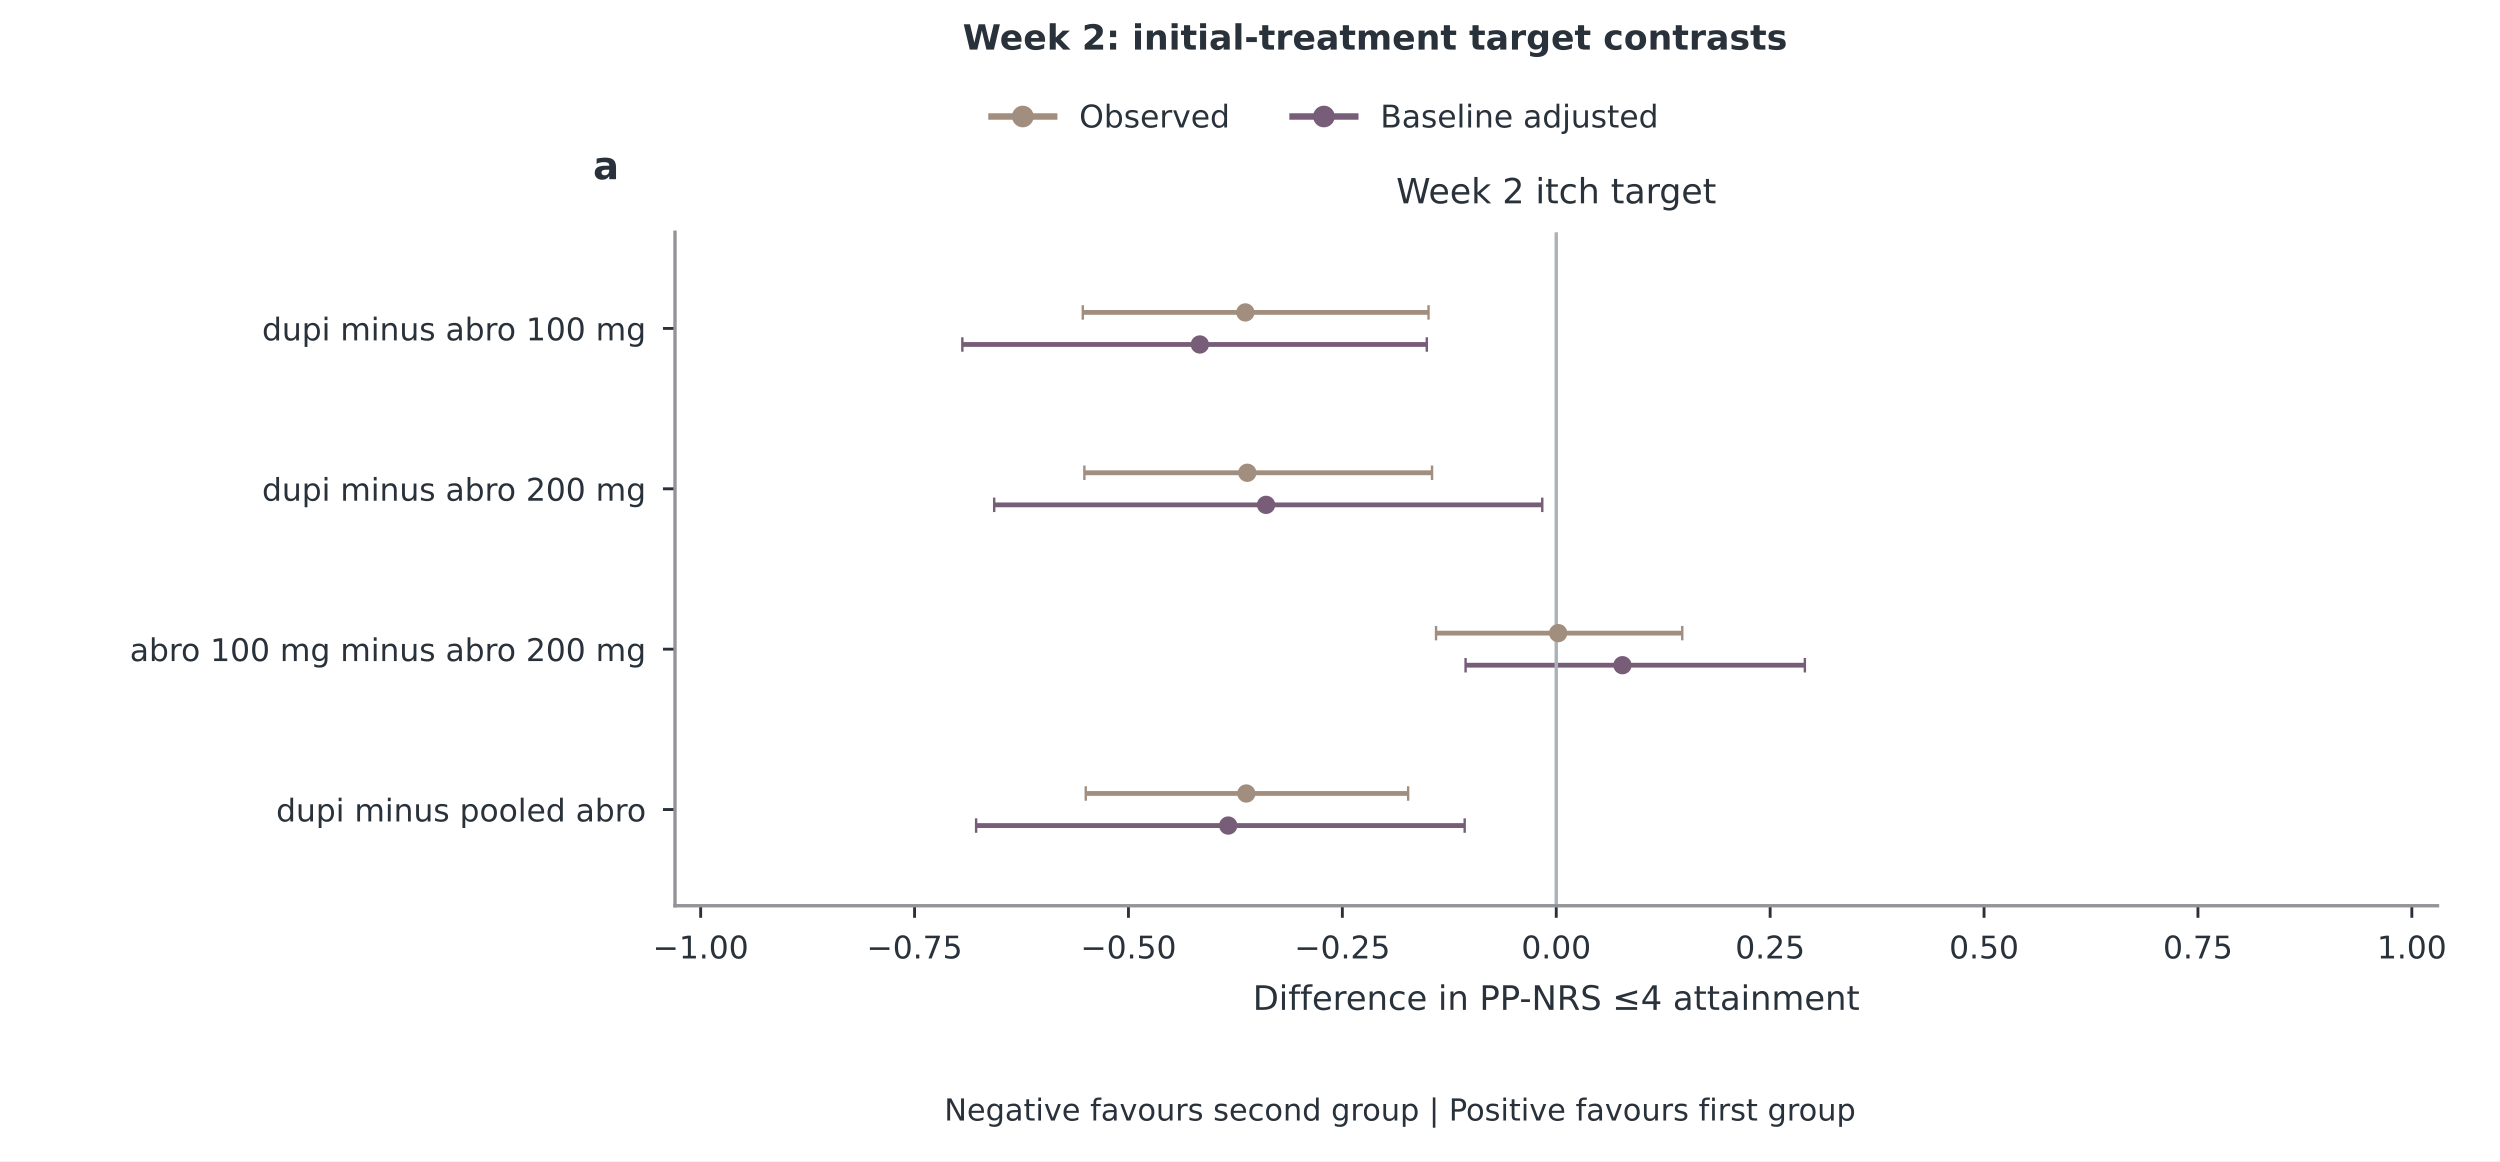
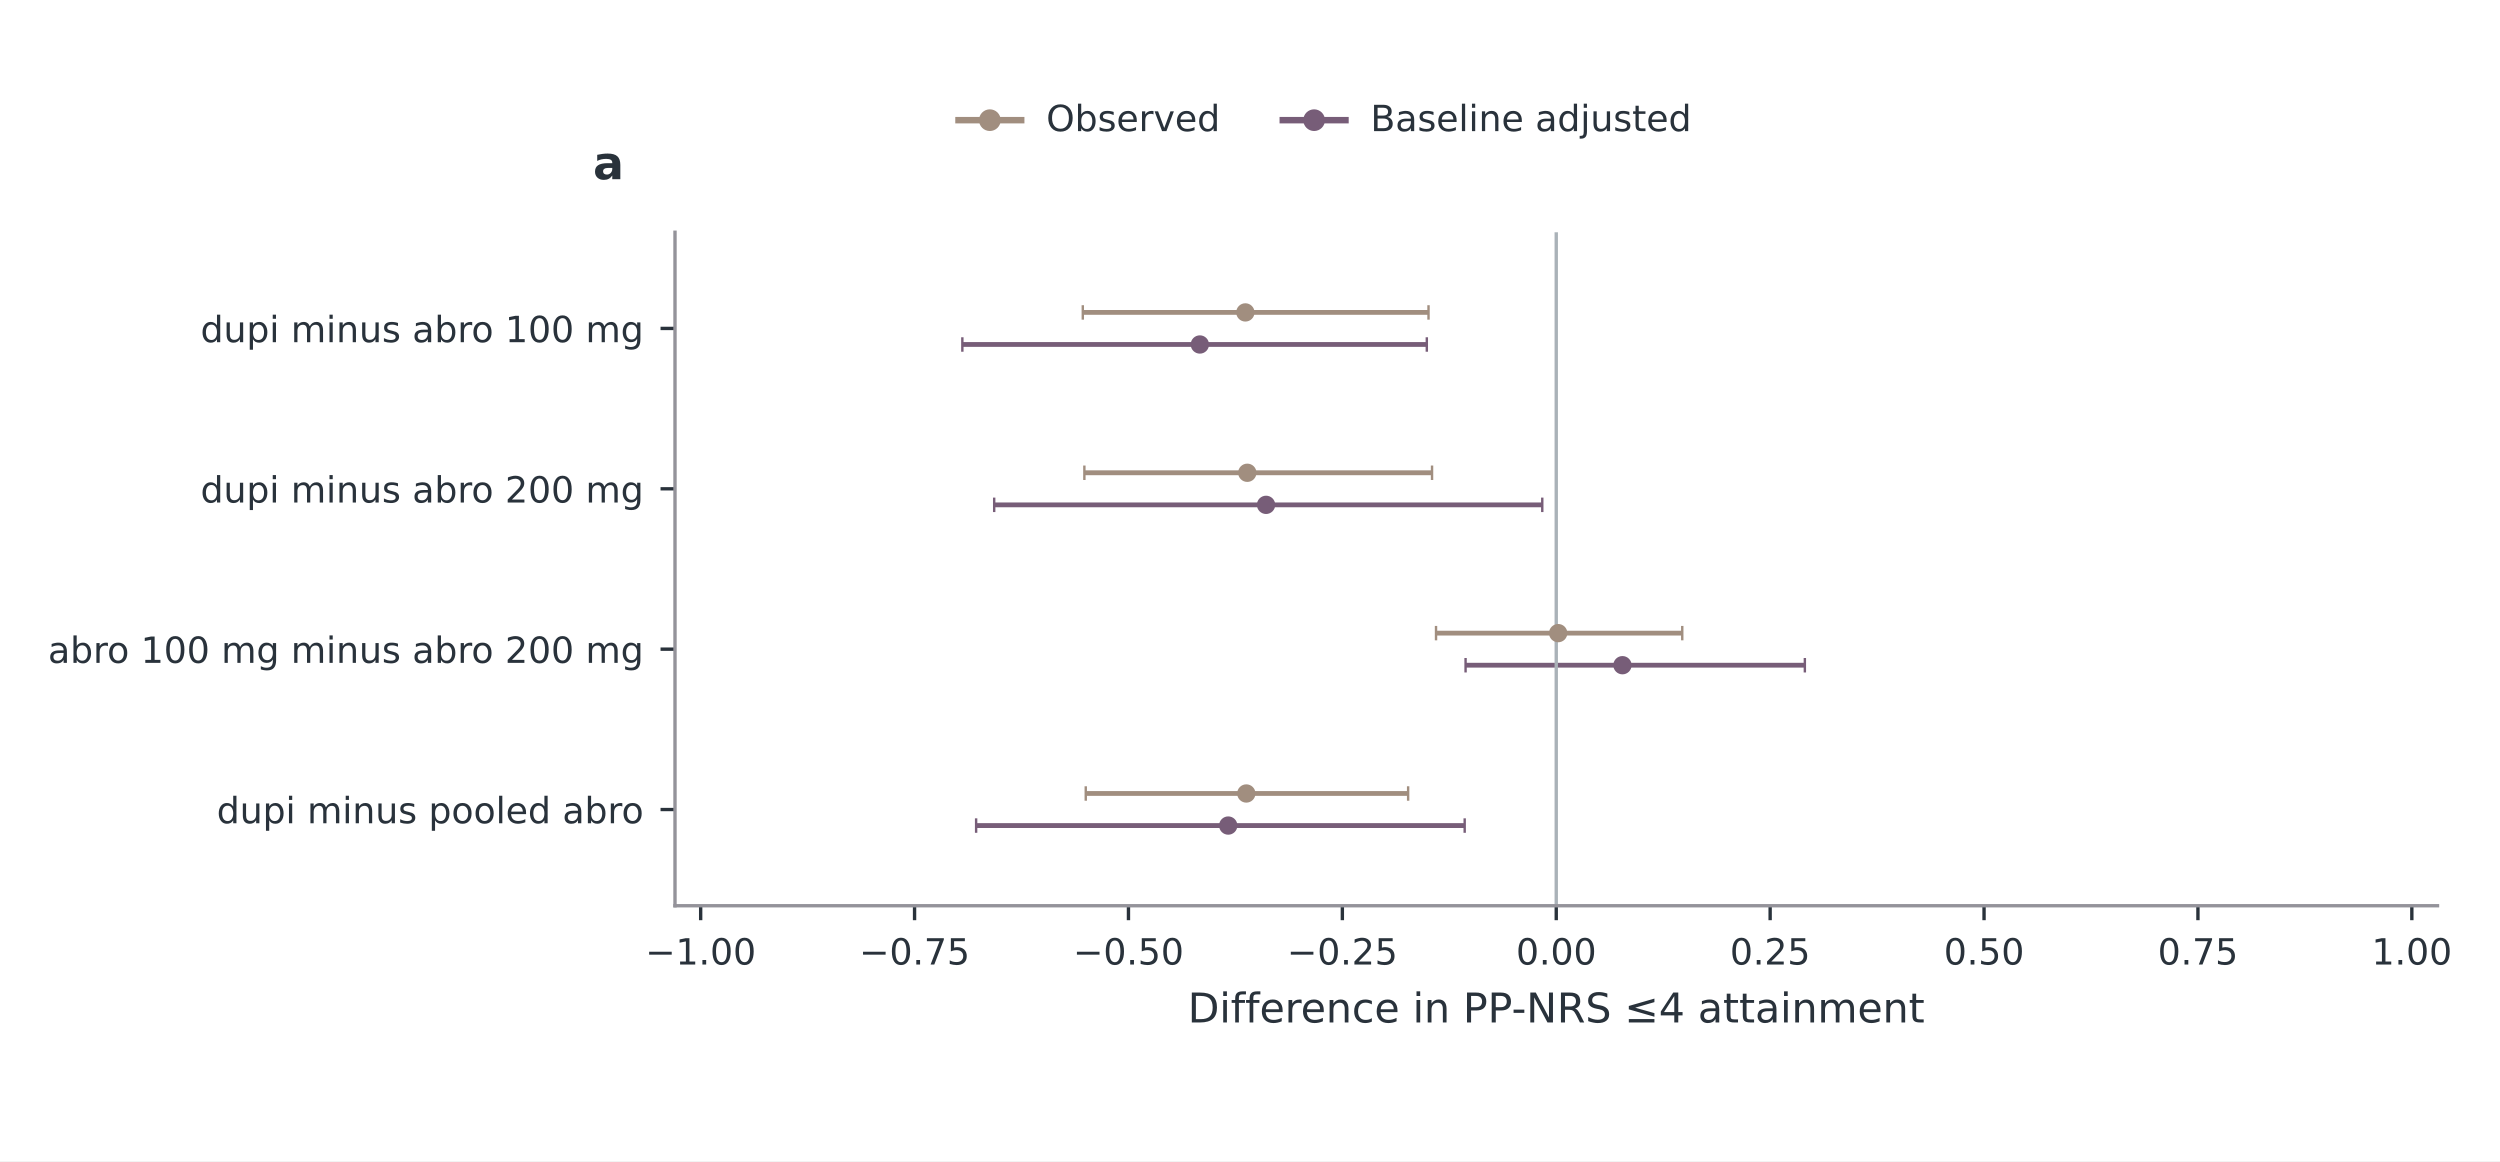
<svg xmlns="http://www.w3.org/2000/svg" xmlns:xlink="http://www.w3.org/1999/xlink" width="518.74pt" height="240.945pt" viewBox="0 0 518.74 240.945" version="1.1">
  <defs>
    <style type="text/css">*{stroke-linejoin: round; stroke-linecap: butt}</style>
  </defs>
  <g id="figure_1">
    <g id="patch_1">
      <path d="M 0 240.945  L 518.74 240.945  L 518.74 0  L 0 0  z " style="fill: #ffffff" />
    </g>
    <g id="axes_1">
      <g id="patch_2">
        <path d="M 140.06 187.937  L 505.772 187.937  L 505.772 48.189  L 140.06 48.189  z " style="fill: #ffffff" />
      </g>
      <g id="matplotlib.axis_1">
        <g id="xtick_1">
          <g id="line2d_1">
            <defs>
-               <path id="m4a8daccb0d" d="M 0 0  L 0 2.5  " style="stroke: #29323b; stroke-width: 0.6" />
+               <path id="m779b426d4a" d="M 0 0  L 0 3  " style="stroke: #29323b; stroke-width: 0.7" />
            </defs>
            <g>
-               <use xlink:href="#m4a8daccb0d" x="145.386" y="187.937" style="fill: #29323b; stroke: #29323b; stroke-width: 0.6" />
+               <use xlink:href="#m779b426d4a" x="145.386" y="187.937" style="fill: #29323b; stroke: #29323b; stroke-width: 0.7" />
            </g>
          </g>
          <g id="text_1">
-             <text style="fill: #29323b; font: 6.5px 'DejaVu Sans'; text-anchor: middle" x="145.386" y="198.876" transform="rotate(-0 145.3857 198.876)">−1.00</text>
+             <text style="fill: #29323b; font: 7.5px 'DejaVu Sans'; text-anchor: middle" x="145.386" y="200.136" transform="rotate(-0 145.3857 200.1358)">−1.00</text>
          </g>
        </g>
        <g id="xtick_2">
          <g id="line2d_2">
            <g>
-               <use xlink:href="#m4a8daccb0d" x="189.768" y="187.937" style="fill: #29323b; stroke: #29323b; stroke-width: 0.6" />
+               <use xlink:href="#m779b426d4a" x="189.768" y="187.937" style="fill: #29323b; stroke: #29323b; stroke-width: 0.7" />
            </g>
          </g>
          <g id="text_2">
-             <text style="fill: #29323b; font: 6.5px 'DejaVu Sans'; text-anchor: middle" x="189.768" y="198.876" transform="rotate(-0 189.7682 198.876)">−0.75</text>
+             <text style="fill: #29323b; font: 7.5px 'DejaVu Sans'; text-anchor: middle" x="189.768" y="200.136" transform="rotate(-0 189.7682 200.1358)">−0.75</text>
          </g>
        </g>
        <g id="xtick_3">
          <g id="line2d_3">
            <g>
-               <use xlink:href="#m4a8daccb0d" x="234.151" y="187.937" style="fill: #29323b; stroke: #29323b; stroke-width: 0.6" />
+               <use xlink:href="#m779b426d4a" x="234.151" y="187.937" style="fill: #29323b; stroke: #29323b; stroke-width: 0.7" />
            </g>
          </g>
          <g id="text_3">
-             <text style="fill: #29323b; font: 6.5px 'DejaVu Sans'; text-anchor: middle" x="234.151" y="198.876" transform="rotate(-0 234.1507 198.876)">−0.50</text>
+             <text style="fill: #29323b; font: 7.5px 'DejaVu Sans'; text-anchor: middle" x="234.151" y="200.136" transform="rotate(-0 234.1507 200.1358)">−0.50</text>
          </g>
        </g>
        <g id="xtick_4">
          <g id="line2d_4">
            <g>
-               <use xlink:href="#m4a8daccb0d" x="278.533" y="187.937" style="fill: #29323b; stroke: #29323b; stroke-width: 0.6" />
+               <use xlink:href="#m779b426d4a" x="278.533" y="187.937" style="fill: #29323b; stroke: #29323b; stroke-width: 0.7" />
            </g>
          </g>
          <g id="text_4">
-             <text style="fill: #29323b; font: 6.5px 'DejaVu Sans'; text-anchor: middle" x="278.533" y="198.876" transform="rotate(-0 278.5332 198.876)">−0.25</text>
+             <text style="fill: #29323b; font: 7.5px 'DejaVu Sans'; text-anchor: middle" x="278.533" y="200.136" transform="rotate(-0 278.5332 200.1358)">−0.25</text>
          </g>
        </g>
        <g id="xtick_5">
          <g id="line2d_5">
            <g>
-               <use xlink:href="#m4a8daccb0d" x="322.916" y="187.937" style="fill: #29323b; stroke: #29323b; stroke-width: 0.6" />
+               <use xlink:href="#m779b426d4a" x="322.916" y="187.937" style="fill: #29323b; stroke: #29323b; stroke-width: 0.7" />
            </g>
          </g>
          <g id="text_5">
-             <text style="fill: #29323b; font: 6.5px 'DejaVu Sans'; text-anchor: middle" x="322.916" y="198.876" transform="rotate(-0 322.9157 198.876)">0.00</text>
+             <text style="fill: #29323b; font: 7.5px 'DejaVu Sans'; text-anchor: middle" x="322.916" y="200.136" transform="rotate(-0 322.9157 200.1358)">0.00</text>
          </g>
        </g>
        <g id="xtick_6">
          <g id="line2d_6">
            <g>
-               <use xlink:href="#m4a8daccb0d" x="367.298" y="187.937" style="fill: #29323b; stroke: #29323b; stroke-width: 0.6" />
+               <use xlink:href="#m779b426d4a" x="367.298" y="187.937" style="fill: #29323b; stroke: #29323b; stroke-width: 0.7" />
            </g>
          </g>
          <g id="text_6">
-             <text style="fill: #29323b; font: 6.5px 'DejaVu Sans'; text-anchor: middle" x="367.298" y="198.876" transform="rotate(-0 367.2982 198.876)">0.25</text>
+             <text style="fill: #29323b; font: 7.5px 'DejaVu Sans'; text-anchor: middle" x="367.298" y="200.136" transform="rotate(-0 367.2982 200.1358)">0.25</text>
          </g>
        </g>
        <g id="xtick_7">
          <g id="line2d_7">
            <g>
-               <use xlink:href="#m4a8daccb0d" x="411.681" y="187.937" style="fill: #29323b; stroke: #29323b; stroke-width: 0.6" />
+               <use xlink:href="#m779b426d4a" x="411.681" y="187.937" style="fill: #29323b; stroke: #29323b; stroke-width: 0.7" />
            </g>
          </g>
          <g id="text_7">
-             <text style="fill: #29323b; font: 6.5px 'DejaVu Sans'; text-anchor: middle" x="411.681" y="198.876" transform="rotate(-0 411.6808 198.876)">0.50</text>
+             <text style="fill: #29323b; font: 7.5px 'DejaVu Sans'; text-anchor: middle" x="411.681" y="200.136" transform="rotate(-0 411.6808 200.1358)">0.50</text>
          </g>
        </g>
        <g id="xtick_8">
          <g id="line2d_8">
            <g>
-               <use xlink:href="#m4a8daccb0d" x="456.063" y="187.937" style="fill: #29323b; stroke: #29323b; stroke-width: 0.6" />
+               <use xlink:href="#m779b426d4a" x="456.063" y="187.937" style="fill: #29323b; stroke: #29323b; stroke-width: 0.7" />
            </g>
          </g>
          <g id="text_8">
-             <text style="fill: #29323b; font: 6.5px 'DejaVu Sans'; text-anchor: middle" x="456.063" y="198.876" transform="rotate(-0 456.0633 198.876)">0.75</text>
+             <text style="fill: #29323b; font: 7.5px 'DejaVu Sans'; text-anchor: middle" x="456.063" y="200.136" transform="rotate(-0 456.0633 200.1358)">0.75</text>
          </g>
        </g>
        <g id="xtick_9">
          <g id="line2d_9">
            <g>
-               <use xlink:href="#m4a8daccb0d" x="500.446" y="187.937" style="fill: #29323b; stroke: #29323b; stroke-width: 0.6" />
+               <use xlink:href="#m779b426d4a" x="500.446" y="187.937" style="fill: #29323b; stroke: #29323b; stroke-width: 0.7" />
            </g>
          </g>
          <g id="text_9">
-             <text style="fill: #29323b; font: 6.5px 'DejaVu Sans'; text-anchor: middle" x="500.446" y="198.876" transform="rotate(-0 500.4458 198.876)">1.00</text>
+             <text style="fill: #29323b; font: 7.5px 'DejaVu Sans'; text-anchor: middle" x="500.446" y="200.136" transform="rotate(-0 500.4458 200.1358)">1.00</text>
          </g>
        </g>
        <g id="text_10">
-           <text style="fill: #29323b; font: 7px 'DejaVu Sans'; text-anchor: middle" x="322.916" y="209.547" transform="rotate(-0 322.9157 209.5467)">Difference in PP-NRS ≤4 attainment</text>
+           <text style="fill: #29323b; font: 8.5px 'DejaVu Sans'; text-anchor: middle" x="322.916" y="212.154" transform="rotate(-0 322.9157 212.1543)">Difference in PP-NRS ≤4 attainment</text>
        </g>
      </g>
      <g id="matplotlib.axis_2">
        <g id="ytick_1">
          <g id="line2d_10">
            <defs>
-               <path id="m66960c6213" d="M 0 0  L -2.5 0  " style="stroke: #29323b; stroke-width: 0.6" />
+               <path id="md42294e0d8" d="M 0 0  L -3 0  " style="stroke: #29323b; stroke-width: 0.7" />
            </defs>
            <g>
-               <use xlink:href="#m66960c6213" x="140.06" y="68.153" style="fill: #29323b; stroke: #29323b; stroke-width: 0.6" />
+               <use xlink:href="#md42294e0d8" x="140.06" y="68.153" style="fill: #29323b; stroke: #29323b; stroke-width: 0.7" />
            </g>
          </g>
          <g id="text_11">
-             <text style="fill: #29323b; font: 6.5px 'DejaVu Sans'; text-anchor: end" x="134.06" y="70.622" transform="rotate(-0 134.0598 70.62247)">dupi minus abro 100 mg</text>
+             <text style="fill: #29323b; font: 7.5px 'DejaVu Sans'; text-anchor: end" x="133.56" y="71.002" transform="rotate(-0 133.5598 71.0024)">dupi minus abro 100 mg</text>
          </g>
        </g>
        <g id="ytick_2">
          <g id="line2d_11">
            <g>
-               <use xlink:href="#m66960c6213" x="140.06" y="101.426" style="fill: #29323b; stroke: #29323b; stroke-width: 0.6" />
+               <use xlink:href="#md42294e0d8" x="140.06" y="101.426" style="fill: #29323b; stroke: #29323b; stroke-width: 0.7" />
            </g>
          </g>
          <g id="text_12">
-             <text style="fill: #29323b; font: 6.5px 'DejaVu Sans'; text-anchor: end" x="134.06" y="103.896" transform="rotate(-0 134.0598 103.8958)">dupi minus abro 200 mg</text>
+             <text style="fill: #29323b; font: 7.5px 'DejaVu Sans'; text-anchor: end" x="133.56" y="104.276" transform="rotate(-0 133.5598 104.2757)">dupi minus abro 200 mg</text>
          </g>
        </g>
        <g id="ytick_3">
          <g id="line2d_12">
            <g>
-               <use xlink:href="#m66960c6213" x="140.06" y="134.7" style="fill: #29323b; stroke: #29323b; stroke-width: 0.6" />
+               <use xlink:href="#md42294e0d8" x="140.06" y="134.7" style="fill: #29323b; stroke: #29323b; stroke-width: 0.7" />
            </g>
          </g>
          <g id="text_13">
-             <text style="fill: #29323b; font: 6.5px 'DejaVu Sans'; text-anchor: end" x="134.06" y="137.169" transform="rotate(-0 134.0598 137.1692)">abro 100 mg minus abro 200 mg</text>
+             <text style="fill: #29323b; font: 7.5px 'DejaVu Sans'; text-anchor: end" x="133.56" y="137.549" transform="rotate(-0 133.5598 137.5491)">abro 100 mg minus abro 200 mg</text>
          </g>
        </g>
        <g id="ytick_4">
          <g id="line2d_13">
            <g>
-               <use xlink:href="#m66960c6213" x="140.06" y="167.973" style="fill: #29323b; stroke: #29323b; stroke-width: 0.6" />
+               <use xlink:href="#md42294e0d8" x="140.06" y="167.973" style="fill: #29323b; stroke: #29323b; stroke-width: 0.7" />
            </g>
          </g>
          <g id="text_14">
-             <text style="fill: #29323b; font: 6.5px 'DejaVu Sans'; text-anchor: end" x="134.06" y="170.442" transform="rotate(-0 134.0598 170.4425)">dupi minus pooled abro</text>
+             <text style="fill: #29323b; font: 7.5px 'DejaVu Sans'; text-anchor: end" x="133.56" y="170.822" transform="rotate(-0 133.5598 170.8224)">dupi minus pooled abro</text>
          </g>
        </g>
      </g>
      <g id="LineCollection_1">
        <path d="M 224.677 64.826  L 296.412 64.826  " clip-path="url(#p454cfaad04)" style="fill: none; stroke: #a18e7f" />
        <path d="M 225.003 98.099  L 297.143 98.099  " clip-path="url(#p454cfaad04)" style="fill: none; stroke: #a18e7f" />
        <path d="M 297.969 131.372  L 349.06 131.372  " clip-path="url(#p454cfaad04)" style="fill: none; stroke: #a18e7f" />
        <path d="M 225.291 164.646  L 292.183 164.646  " clip-path="url(#p454cfaad04)" style="fill: none; stroke: #a18e7f" />
      </g>
      <g id="line2d_14">
        <defs>
          <path id="md1f8058872" d="M 0 1.5  L 0 -1.5  " style="stroke: #a18e7f; stroke-width: 0.5" />
        </defs>
        <g clip-path="url(#p454cfaad04)">
          <use xlink:href="#md1f8058872" x="224.677" y="64.826" style="fill: #a18e7f; stroke: #a18e7f; stroke-width: 0.5" />
          <use xlink:href="#md1f8058872" x="225.003" y="98.099" style="fill: #a18e7f; stroke: #a18e7f; stroke-width: 0.5" />
          <use xlink:href="#md1f8058872" x="297.969" y="131.372" style="fill: #a18e7f; stroke: #a18e7f; stroke-width: 0.5" />
          <use xlink:href="#md1f8058872" x="225.291" y="164.646" style="fill: #a18e7f; stroke: #a18e7f; stroke-width: 0.5" />
        </g>
      </g>
      <g id="line2d_15">
        <g clip-path="url(#p454cfaad04)">
          <use xlink:href="#md1f8058872" x="296.412" y="64.826" style="fill: #a18e7f; stroke: #a18e7f; stroke-width: 0.5" />
          <use xlink:href="#md1f8058872" x="297.143" y="98.099" style="fill: #a18e7f; stroke: #a18e7f; stroke-width: 0.5" />
          <use xlink:href="#md1f8058872" x="349.06" y="131.372" style="fill: #a18e7f; stroke: #a18e7f; stroke-width: 0.5" />
          <use xlink:href="#md1f8058872" x="292.183" y="164.646" style="fill: #a18e7f; stroke: #a18e7f; stroke-width: 0.5" />
        </g>
      </g>
      <g id="LineCollection_2">
        <path d="M 199.683 71.48  L 296.059 71.48  " clip-path="url(#p454cfaad04)" style="fill: none; stroke: #775d78" />
        <path d="M 206.29 104.754  L 320.014 104.754  " clip-path="url(#p454cfaad04)" style="fill: none; stroke: #775d78" />
        <path d="M 304.102 138.027  L 374.5 138.027  " clip-path="url(#p454cfaad04)" style="fill: none; stroke: #775d78" />
        <path d="M 202.542 171.3  L 303.917 171.3  " clip-path="url(#p454cfaad04)" style="fill: none; stroke: #775d78" />
      </g>
      <g id="line2d_16">
        <defs>
          <path id="me10381babd" d="M 0 1.5  L 0 -1.5  " style="stroke: #775d78; stroke-width: 0.5" />
        </defs>
        <g clip-path="url(#p454cfaad04)">
          <use xlink:href="#me10381babd" x="199.683" y="71.48" style="fill: #775d78; stroke: #775d78; stroke-width: 0.5" />
          <use xlink:href="#me10381babd" x="206.29" y="104.754" style="fill: #775d78; stroke: #775d78; stroke-width: 0.5" />
          <use xlink:href="#me10381babd" x="304.102" y="138.027" style="fill: #775d78; stroke: #775d78; stroke-width: 0.5" />
          <use xlink:href="#me10381babd" x="202.542" y="171.3" style="fill: #775d78; stroke: #775d78; stroke-width: 0.5" />
        </g>
      </g>
      <g id="line2d_17">
        <g clip-path="url(#p454cfaad04)">
          <use xlink:href="#me10381babd" x="296.059" y="71.48" style="fill: #775d78; stroke: #775d78; stroke-width: 0.5" />
          <use xlink:href="#me10381babd" x="320.014" y="104.754" style="fill: #775d78; stroke: #775d78; stroke-width: 0.5" />
          <use xlink:href="#me10381babd" x="374.5" y="138.027" style="fill: #775d78; stroke: #775d78; stroke-width: 0.5" />
          <use xlink:href="#me10381babd" x="303.917" y="171.3" style="fill: #775d78; stroke: #775d78; stroke-width: 0.5" />
        </g>
      </g>
      <g id="line2d_18">
        <path d="M 322.916 187.937  L 322.916 48.189  " clip-path="url(#p454cfaad04)" style="fill: none; stroke: #aab2b8; stroke-width: 0.7; stroke-linecap: square" />
      </g>
      <g id="line2d_19">
        <defs>
          <path id="m70ddf2e7c7" d="M 0 1.65  C 0.438 1.65 0.857 1.476 1.167 1.167  C 1.476 0.857 1.65 0.438 1.65 0  C 1.65 -0.438 1.476 -0.857 1.167 -1.167  C 0.857 -1.476 0.438 -1.65 0 -1.65  C -0.438 -1.65 -0.857 -1.476 -1.167 -1.167  C -1.476 -0.857 -1.65 -0.438 -1.65 0  C -1.65 0.438 -1.476 0.857 -1.167 1.167  C -0.857 1.476 -0.438 1.65 0 1.65  z " style="stroke: #a18e7f; stroke-width: 0.5" />
        </defs>
        <g clip-path="url(#p454cfaad04)">
          <use xlink:href="#m70ddf2e7c7" x="258.408" y="64.826" style="fill: #a18e7f; stroke: #a18e7f; stroke-width: 0.5" />
          <use xlink:href="#m70ddf2e7c7" x="258.808" y="98.099" style="fill: #a18e7f; stroke: #a18e7f; stroke-width: 0.5" />
          <use xlink:href="#m70ddf2e7c7" x="323.316" y="131.372" style="fill: #a18e7f; stroke: #a18e7f; stroke-width: 0.5" />
          <use xlink:href="#m70ddf2e7c7" x="258.605" y="164.646" style="fill: #a18e7f; stroke: #a18e7f; stroke-width: 0.5" />
        </g>
      </g>
      <g id="line2d_20">
        <defs>
          <path id="m0c608e714f" d="M 0 1.65  C 0.438 1.65 0.857 1.476 1.167 1.167  C 1.476 0.857 1.65 0.438 1.65 0  C 1.65 -0.438 1.476 -0.857 1.167 -1.167  C 0.857 -1.476 0.438 -1.65 0 -1.65  C -0.438 -1.65 -0.857 -1.476 -1.167 -1.167  C -1.476 -0.857 -1.65 -0.438 -1.65 0  C -1.65 0.438 -1.476 0.857 -1.167 1.167  C -0.857 1.476 -0.438 1.65 0 1.65  z " style="stroke: #775d78; stroke-width: 0.5" />
        </defs>
        <g clip-path="url(#p454cfaad04)">
          <use xlink:href="#m0c608e714f" x="248.965" y="71.48" style="fill: #775d78; stroke: #775d78; stroke-width: 0.5" />
          <use xlink:href="#m0c608e714f" x="262.703" y="104.754" style="fill: #775d78; stroke: #775d78; stroke-width: 0.5" />
          <use xlink:href="#m0c608e714f" x="336.654" y="138.027" style="fill: #775d78; stroke: #775d78; stroke-width: 0.5" />
          <use xlink:href="#m0c608e714f" x="254.853" y="171.3" style="fill: #775d78; stroke: #775d78; stroke-width: 0.5" />
        </g>
      </g>
      <g id="patch_3">
        <path d="M 140.06 187.937  L 140.06 48.189  " style="fill: none; stroke: #94939a; stroke-width: 0.7; stroke-linejoin: miter; stroke-linecap: square" />
      </g>
      <g id="patch_4">
        <path d="M 140.06 187.937  L 505.772 187.937  " style="fill: none; stroke: #94939a; stroke-width: 0.7; stroke-linejoin: miter; stroke-linecap: square" />
      </g>
      <g id="text_15">
-         <text style="fill: #29323b; font: 700 8px 'DejaVu Sans'; text-anchor: start" x="123.06" y="37.189" transform="rotate(-0 123.0598 37.18898)">a</text>
+         <text style="fill: #29323b; font: 700 9.5px 'DejaVu Sans'; text-anchor: start" x="123.06" y="37.189" transform="rotate(-0 123.0598 37.18898)">a</text>
      </g>
      <g id="PathCollection_1" />
      <g id="PathCollection_2" />
-       <g id="text_16">
-         <text style="fill: #29323b; font: 7.2px 'DejaVu Sans'; text-anchor: middle" x="322.916" y="42.189" transform="rotate(-0 322.9157 42.18898)">Week 2 itch target</text>
-       </g>
-     </g>
-     <g id="text_17">
-       <text style="fill: #29323b; font: 700 7.2px 'DejaVu Sans'; text-anchor: middle" x="285.307" y="10.29" transform="rotate(-0 285.3071 10.28977)">Week 2: initial-treatment target contrasts</text>
-     </g>
-     <g id="text_18">
-       <text style="fill: #29323b; font: 6.3px 'DejaVu Sans'; text-anchor: middle" x="290.494" y="232.512" transform="rotate(-0 290.4945 232.5118)">Negative favours second group     |     Positive favours first group</text>
    </g>
    <g id="legend_1">
      <g id="line2d_21">
-         <path d="M 205.735 24.175  L 212.235 24.175  L 218.735 24.175  " style="fill: none; stroke: #a18e7f; stroke-width: 1.35; stroke-linecap: square" />
+         <path d="M 198.89 24.935  L 205.39 24.935  L 211.89 24.935  " style="fill: none; stroke: #a18e7f; stroke-width: 1.35; stroke-linecap: square" />
        <defs>
          <path id="mcdc4970187" d="M 0 2  C 0.53 2 1.039 1.789 1.414 1.414  C 1.789 1.039 2 0.53 2 0  C 2 -0.53 1.789 -1.039 1.414 -1.414  C 1.039 -1.789 0.53 -2 0 -2  C -0.53 -2 -1.039 -1.789 -1.414 -1.414  C -1.789 -1.039 -2 -0.53 -2 0  C -2 0.53 -1.789 1.039 -1.414 1.414  C -1.039 1.789 -0.53 2 0 2  z " style="stroke: #a18e7f; stroke-width: 0.5" />
        </defs>
        <g>
-           <use xlink:href="#mcdc4970187" x="212.235" y="24.175" style="fill: #a18e7f; stroke: #a18e7f; stroke-width: 0.5" />
-         </g>
-       </g>
-       <g id="text_19">
-         <text style="fill: #29323b; font: 6.5px 'DejaVu Sans'; text-anchor: start" x="223.935" y="26.45" transform="rotate(-0 223.9352 26.4504)">Observed</text>
+           <use xlink:href="#mcdc4970187" x="205.39" y="24.935" style="fill: #a18e7f; stroke: #a18e7f; stroke-width: 0.5" />
+         </g>
+       </g>
+       <g id="text_16">
+         <text style="fill: #29323b; font: 7.5px 'DejaVu Sans'; text-anchor: start" x="217.09" y="27.21" transform="rotate(-0 217.0895 27.21025)">Observed</text>
      </g>
      <g id="line2d_22">
-         <path d="M 268.209 24.175  L 274.709 24.175  L 281.209 24.175  " style="fill: none; stroke: #775d78; stroke-width: 1.35; stroke-linecap: square" />
+         <path d="M 266.175 24.935  L 272.675 24.935  L 279.175 24.935  " style="fill: none; stroke: #775d78; stroke-width: 1.35; stroke-linecap: square" />
        <defs>
          <path id="md655edb84b" d="M 0 2  C 0.53 2 1.039 1.789 1.414 1.414  C 1.789 1.039 2 0.53 2 0  C 2 -0.53 1.789 -1.039 1.414 -1.414  C 1.039 -1.789 0.53 -2 0 -2  C -0.53 -2 -1.039 -1.789 -1.414 -1.414  C -1.789 -1.039 -2 -0.53 -2 0  C -2 0.53 -1.789 1.039 -1.414 1.414  C -1.039 1.789 -0.53 2 0 2  z " style="stroke: #775d78; stroke-width: 0.5" />
        </defs>
        <g>
-           <use xlink:href="#md655edb84b" x="274.709" y="24.175" style="fill: #775d78; stroke: #775d78; stroke-width: 0.5" />
-         </g>
-       </g>
-       <g id="text_20">
-         <text style="fill: #29323b; font: 6.5px 'DejaVu Sans'; text-anchor: start" x="286.409" y="26.45" transform="rotate(-0 286.4094 26.4504)">Baseline adjusted</text>
+           <use xlink:href="#md655edb84b" x="272.675" y="24.935" style="fill: #775d78; stroke: #775d78; stroke-width: 0.5" />
+         </g>
+       </g>
+       <g id="text_17">
+         <text style="fill: #29323b; font: 7.5px 'DejaVu Sans'; text-anchor: start" x="284.375" y="27.21" transform="rotate(-0 284.3751 27.21025)">Baseline adjusted</text>
      </g>
    </g>
  </g>
  <defs>
    <clipPath id="p454cfaad04">
      <rect x="140.06" y="48.189" width="365.712" height="139.748" />
    </clipPath>
  </defs>
</svg>
